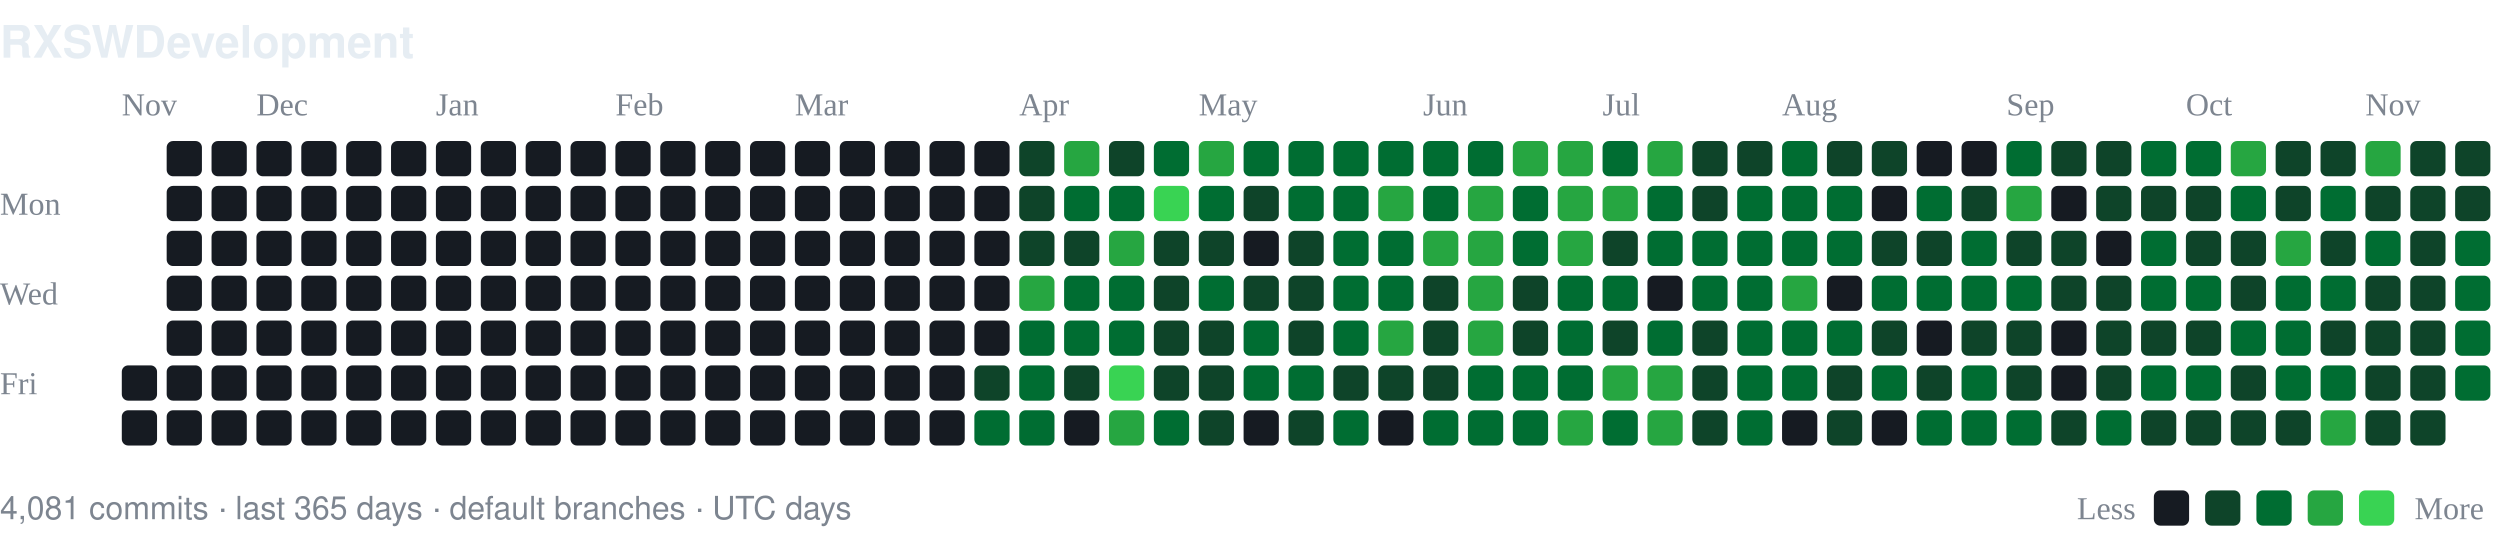
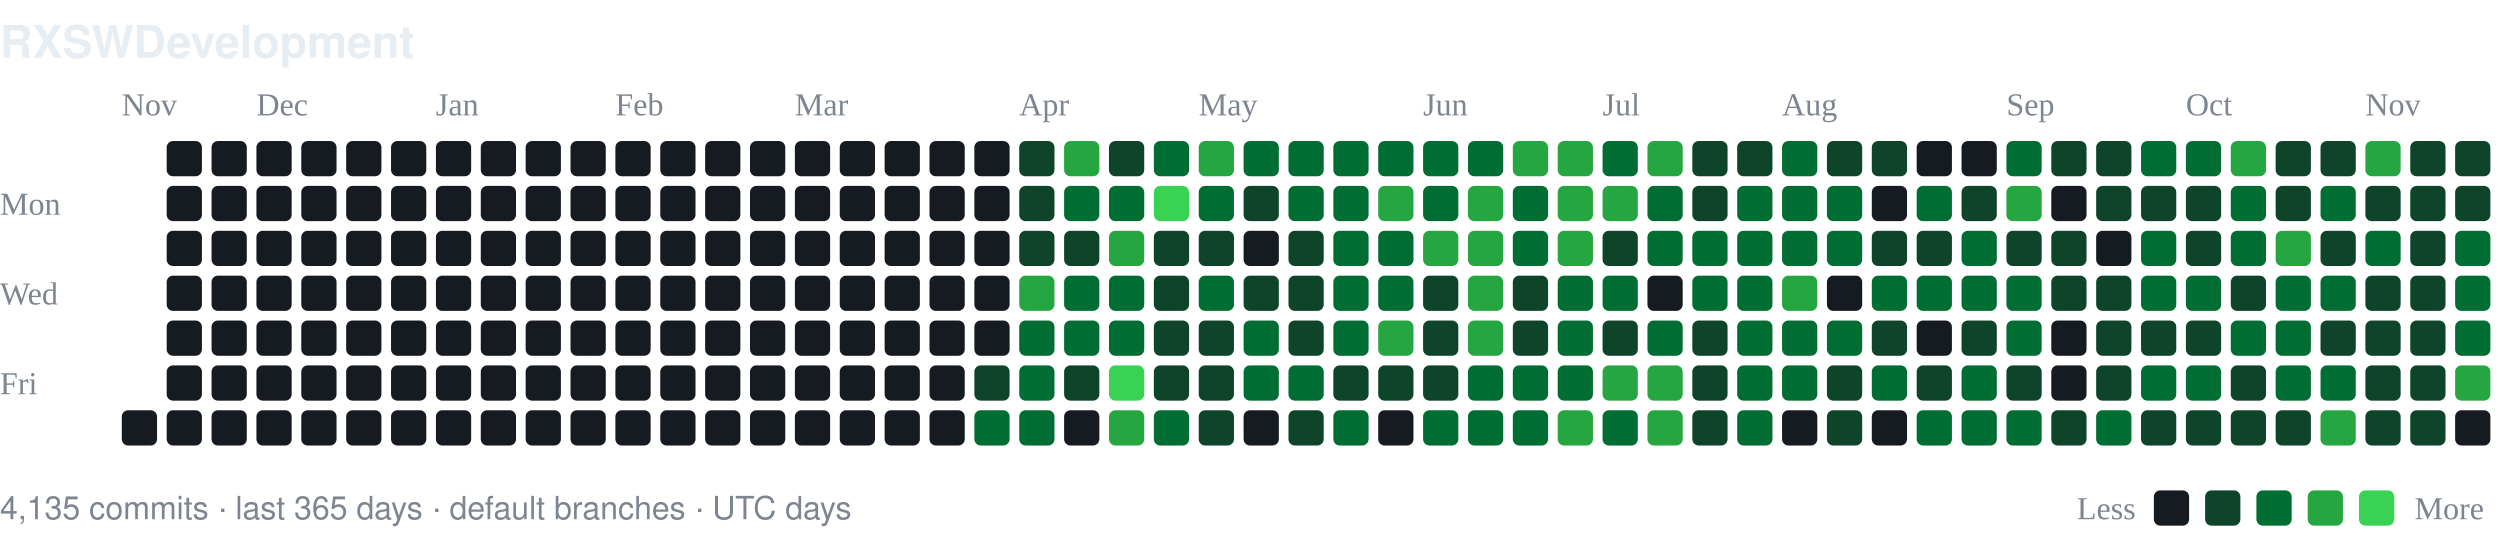
<svg xmlns="http://www.w3.org/2000/svg" width="780" height="170" viewBox="0 0 780 170" role="img">
  <text x="0" y="18" font-size="14" font-weight="600" fill="#e6edf3" font-family="ui-sans-serif,-apple-system,Segoe UI,Helvetica,Arial,sans-serif">RXSWDevelopment</text>
  <text x="0" y="67" font-size="10" fill="#7d8590">Mon</text>
  <text x="0" y="95" font-size="10" fill="#7d8590">Wed</text>
  <text x="0" y="123" font-size="10" fill="#7d8590">Fri</text>
  <text x="38" y="36" font-size="10" fill="#7d8590">Nov</text>
-   <rect x="38" y="114" width="11" height="11" rx="2" fill="#161b22" />
  <rect x="38" y="128" width="11" height="11" rx="2" fill="#161b22" />
  <rect x="52" y="44" width="11" height="11" rx="2" fill="#161b22" />
  <rect x="52" y="58" width="11" height="11" rx="2" fill="#161b22" />
  <rect x="52" y="72" width="11" height="11" rx="2" fill="#161b22" />
  <rect x="52" y="86" width="11" height="11" rx="2" fill="#161b22" />
  <rect x="52" y="100" width="11" height="11" rx="2" fill="#161b22" />
  <rect x="52" y="114" width="11" height="11" rx="2" fill="#161b22" />
  <rect x="52" y="128" width="11" height="11" rx="2" fill="#161b22" />
  <rect x="66" y="44" width="11" height="11" rx="2" fill="#161b22" />
  <rect x="66" y="58" width="11" height="11" rx="2" fill="#161b22" />
  <rect x="66" y="72" width="11" height="11" rx="2" fill="#161b22" />
  <rect x="66" y="86" width="11" height="11" rx="2" fill="#161b22" />
  <rect x="66" y="100" width="11" height="11" rx="2" fill="#161b22" />
  <rect x="66" y="114" width="11" height="11" rx="2" fill="#161b22" />
  <rect x="66" y="128" width="11" height="11" rx="2" fill="#161b22" />
  <text x="80" y="36" font-size="10" fill="#7d8590">Dec</text>
  <rect x="80" y="44" width="11" height="11" rx="2" fill="#161b22" />
  <rect x="80" y="58" width="11" height="11" rx="2" fill="#161b22" />
  <rect x="80" y="72" width="11" height="11" rx="2" fill="#161b22" />
  <rect x="80" y="86" width="11" height="11" rx="2" fill="#161b22" />
  <rect x="80" y="100" width="11" height="11" rx="2" fill="#161b22" />
  <rect x="80" y="114" width="11" height="11" rx="2" fill="#161b22" />
  <rect x="80" y="128" width="11" height="11" rx="2" fill="#161b22" />
  <rect x="94" y="44" width="11" height="11" rx="2" fill="#161b22" />
  <rect x="94" y="58" width="11" height="11" rx="2" fill="#161b22" />
  <rect x="94" y="72" width="11" height="11" rx="2" fill="#161b22" />
  <rect x="94" y="86" width="11" height="11" rx="2" fill="#161b22" />
  <rect x="94" y="100" width="11" height="11" rx="2" fill="#161b22" />
  <rect x="94" y="114" width="11" height="11" rx="2" fill="#161b22" />
  <rect x="94" y="128" width="11" height="11" rx="2" fill="#161b22" />
  <rect x="108" y="44" width="11" height="11" rx="2" fill="#161b22" />
  <rect x="108" y="58" width="11" height="11" rx="2" fill="#161b22" />
  <rect x="108" y="72" width="11" height="11" rx="2" fill="#161b22" />
  <rect x="108" y="86" width="11" height="11" rx="2" fill="#161b22" />
  <rect x="108" y="100" width="11" height="11" rx="2" fill="#161b22" />
  <rect x="108" y="114" width="11" height="11" rx="2" fill="#161b22" />
  <rect x="108" y="128" width="11" height="11" rx="2" fill="#161b22" />
  <rect x="122" y="44" width="11" height="11" rx="2" fill="#161b22" />
  <rect x="122" y="58" width="11" height="11" rx="2" fill="#161b22" />
  <rect x="122" y="72" width="11" height="11" rx="2" fill="#161b22" />
  <rect x="122" y="86" width="11" height="11" rx="2" fill="#161b22" />
  <rect x="122" y="100" width="11" height="11" rx="2" fill="#161b22" />
  <rect x="122" y="114" width="11" height="11" rx="2" fill="#161b22" />
  <rect x="122" y="128" width="11" height="11" rx="2" fill="#161b22" />
  <text x="136" y="36" font-size="10" fill="#7d8590">Jan</text>
  <rect x="136" y="44" width="11" height="11" rx="2" fill="#161b22" />
  <rect x="136" y="58" width="11" height="11" rx="2" fill="#161b22" />
  <rect x="136" y="72" width="11" height="11" rx="2" fill="#161b22" />
  <rect x="136" y="86" width="11" height="11" rx="2" fill="#161b22" />
  <rect x="136" y="100" width="11" height="11" rx="2" fill="#161b22" />
  <rect x="136" y="114" width="11" height="11" rx="2" fill="#161b22" />
  <rect x="136" y="128" width="11" height="11" rx="2" fill="#161b22" />
  <rect x="150" y="44" width="11" height="11" rx="2" fill="#161b22" />
  <rect x="150" y="58" width="11" height="11" rx="2" fill="#161b22" />
  <rect x="150" y="72" width="11" height="11" rx="2" fill="#161b22" />
  <rect x="150" y="86" width="11" height="11" rx="2" fill="#161b22" />
  <rect x="150" y="100" width="11" height="11" rx="2" fill="#161b22" />
  <rect x="150" y="114" width="11" height="11" rx="2" fill="#161b22" />
  <rect x="150" y="128" width="11" height="11" rx="2" fill="#161b22" />
  <rect x="164" y="44" width="11" height="11" rx="2" fill="#161b22" />
  <rect x="164" y="58" width="11" height="11" rx="2" fill="#161b22" />
  <rect x="164" y="72" width="11" height="11" rx="2" fill="#161b22" />
  <rect x="164" y="86" width="11" height="11" rx="2" fill="#161b22" />
  <rect x="164" y="100" width="11" height="11" rx="2" fill="#161b22" />
  <rect x="164" y="114" width="11" height="11" rx="2" fill="#161b22" />
  <rect x="164" y="128" width="11" height="11" rx="2" fill="#161b22" />
  <rect x="178" y="44" width="11" height="11" rx="2" fill="#161b22" />
  <rect x="178" y="58" width="11" height="11" rx="2" fill="#161b22" />
  <rect x="178" y="72" width="11" height="11" rx="2" fill="#161b22" />
  <rect x="178" y="86" width="11" height="11" rx="2" fill="#161b22" />
  <rect x="178" y="100" width="11" height="11" rx="2" fill="#161b22" />
  <rect x="178" y="114" width="11" height="11" rx="2" fill="#161b22" />
  <rect x="178" y="128" width="11" height="11" rx="2" fill="#161b22" />
  <text x="192" y="36" font-size="10" fill="#7d8590">Feb</text>
  <rect x="192" y="44" width="11" height="11" rx="2" fill="#161b22" />
  <rect x="192" y="58" width="11" height="11" rx="2" fill="#161b22" />
  <rect x="192" y="72" width="11" height="11" rx="2" fill="#161b22" />
  <rect x="192" y="86" width="11" height="11" rx="2" fill="#161b22" />
  <rect x="192" y="100" width="11" height="11" rx="2" fill="#161b22" />
  <rect x="192" y="114" width="11" height="11" rx="2" fill="#161b22" />
  <rect x="192" y="128" width="11" height="11" rx="2" fill="#161b22" />
  <rect x="206" y="44" width="11" height="11" rx="2" fill="#161b22" />
  <rect x="206" y="58" width="11" height="11" rx="2" fill="#161b22" />
  <rect x="206" y="72" width="11" height="11" rx="2" fill="#161b22" />
  <rect x="206" y="86" width="11" height="11" rx="2" fill="#161b22" />
  <rect x="206" y="100" width="11" height="11" rx="2" fill="#161b22" />
  <rect x="206" y="114" width="11" height="11" rx="2" fill="#161b22" />
  <rect x="206" y="128" width="11" height="11" rx="2" fill="#161b22" />
  <rect x="220" y="44" width="11" height="11" rx="2" fill="#161b22" />
  <rect x="220" y="58" width="11" height="11" rx="2" fill="#161b22" />
  <rect x="220" y="72" width="11" height="11" rx="2" fill="#161b22" />
  <rect x="220" y="86" width="11" height="11" rx="2" fill="#161b22" />
  <rect x="220" y="100" width="11" height="11" rx="2" fill="#161b22" />
  <rect x="220" y="114" width="11" height="11" rx="2" fill="#161b22" />
  <rect x="220" y="128" width="11" height="11" rx="2" fill="#161b22" />
  <rect x="234" y="44" width="11" height="11" rx="2" fill="#161b22" />
  <rect x="234" y="58" width="11" height="11" rx="2" fill="#161b22" />
  <rect x="234" y="72" width="11" height="11" rx="2" fill="#161b22" />
  <rect x="234" y="86" width="11" height="11" rx="2" fill="#161b22" />
  <rect x="234" y="100" width="11" height="11" rx="2" fill="#161b22" />
  <rect x="234" y="114" width="11" height="11" rx="2" fill="#161b22" />
  <rect x="234" y="128" width="11" height="11" rx="2" fill="#161b22" />
  <text x="248" y="36" font-size="10" fill="#7d8590">Mar</text>
  <rect x="248" y="44" width="11" height="11" rx="2" fill="#161b22" />
  <rect x="248" y="58" width="11" height="11" rx="2" fill="#161b22" />
  <rect x="248" y="72" width="11" height="11" rx="2" fill="#161b22" />
  <rect x="248" y="86" width="11" height="11" rx="2" fill="#161b22" />
  <rect x="248" y="100" width="11" height="11" rx="2" fill="#161b22" />
  <rect x="248" y="114" width="11" height="11" rx="2" fill="#161b22" />
  <rect x="248" y="128" width="11" height="11" rx="2" fill="#161b22" />
  <rect x="262" y="44" width="11" height="11" rx="2" fill="#161b22" />
  <rect x="262" y="58" width="11" height="11" rx="2" fill="#161b22" />
  <rect x="262" y="72" width="11" height="11" rx="2" fill="#161b22" />
  <rect x="262" y="86" width="11" height="11" rx="2" fill="#161b22" />
  <rect x="262" y="100" width="11" height="11" rx="2" fill="#161b22" />
  <rect x="262" y="114" width="11" height="11" rx="2" fill="#161b22" />
  <rect x="262" y="128" width="11" height="11" rx="2" fill="#161b22" />
  <rect x="276" y="44" width="11" height="11" rx="2" fill="#161b22" />
  <rect x="276" y="58" width="11" height="11" rx="2" fill="#161b22" />
  <rect x="276" y="72" width="11" height="11" rx="2" fill="#161b22" />
  <rect x="276" y="86" width="11" height="11" rx="2" fill="#161b22" />
  <rect x="276" y="100" width="11" height="11" rx="2" fill="#161b22" />
  <rect x="276" y="114" width="11" height="11" rx="2" fill="#161b22" />
  <rect x="276" y="128" width="11" height="11" rx="2" fill="#161b22" />
  <rect x="290" y="44" width="11" height="11" rx="2" fill="#161b22" />
  <rect x="290" y="58" width="11" height="11" rx="2" fill="#161b22" />
  <rect x="290" y="72" width="11" height="11" rx="2" fill="#161b22" />
  <rect x="290" y="86" width="11" height="11" rx="2" fill="#161b22" />
  <rect x="290" y="100" width="11" height="11" rx="2" fill="#161b22" />
  <rect x="290" y="114" width="11" height="11" rx="2" fill="#161b22" />
  <rect x="290" y="128" width="11" height="11" rx="2" fill="#161b22" />
  <rect x="304" y="44" width="11" height="11" rx="2" fill="#161b22" />
  <rect x="304" y="58" width="11" height="11" rx="2" fill="#161b22" />
  <rect x="304" y="72" width="11" height="11" rx="2" fill="#161b22" />
  <rect x="304" y="86" width="11" height="11" rx="2" fill="#161b22" />
  <rect x="304" y="100" width="11" height="11" rx="2" fill="#161b22" />
  <rect x="304" y="114" width="11" height="11" rx="2" fill="#0e4429" />
  <rect x="304" y="128" width="11" height="11" rx="2" fill="#006d32" />
  <text x="318" y="36" font-size="10" fill="#7d8590">Apr</text>
  <rect x="318" y="44" width="11" height="11" rx="2" fill="#0e4429" />
  <rect x="318" y="58" width="11" height="11" rx="2" fill="#0e4429" />
  <rect x="318" y="72" width="11" height="11" rx="2" fill="#0e4429" />
  <rect x="318" y="86" width="11" height="11" rx="2" fill="#26a641" />
  <rect x="318" y="100" width="11" height="11" rx="2" fill="#006d32" />
  <rect x="318" y="114" width="11" height="11" rx="2" fill="#006d32" />
  <rect x="318" y="128" width="11" height="11" rx="2" fill="#006d32" />
  <rect x="332" y="44" width="11" height="11" rx="2" fill="#26a641" />
  <rect x="332" y="58" width="11" height="11" rx="2" fill="#006d32" />
  <rect x="332" y="72" width="11" height="11" rx="2" fill="#0e4429" />
  <rect x="332" y="86" width="11" height="11" rx="2" fill="#006d32" />
  <rect x="332" y="100" width="11" height="11" rx="2" fill="#006d32" />
  <rect x="332" y="114" width="11" height="11" rx="2" fill="#0e4429" />
  <rect x="332" y="128" width="11" height="11" rx="2" fill="#161b22" />
  <rect x="346" y="44" width="11" height="11" rx="2" fill="#0e4429" />
  <rect x="346" y="58" width="11" height="11" rx="2" fill="#006d32" />
  <rect x="346" y="72" width="11" height="11" rx="2" fill="#26a641" />
  <rect x="346" y="86" width="11" height="11" rx="2" fill="#006d32" />
  <rect x="346" y="100" width="11" height="11" rx="2" fill="#006d32" />
  <rect x="346" y="114" width="11" height="11" rx="2" fill="#39d353" />
  <rect x="346" y="128" width="11" height="11" rx="2" fill="#26a641" />
  <rect x="360" y="44" width="11" height="11" rx="2" fill="#006d32" />
  <rect x="360" y="58" width="11" height="11" rx="2" fill="#39d353" />
  <rect x="360" y="72" width="11" height="11" rx="2" fill="#0e4429" />
  <rect x="360" y="86" width="11" height="11" rx="2" fill="#0e4429" />
  <rect x="360" y="100" width="11" height="11" rx="2" fill="#0e4429" />
  <rect x="360" y="114" width="11" height="11" rx="2" fill="#0e4429" />
  <rect x="360" y="128" width="11" height="11" rx="2" fill="#006d32" />
  <text x="374" y="36" font-size="10" fill="#7d8590">May</text>
  <rect x="374" y="44" width="11" height="11" rx="2" fill="#26a641" />
  <rect x="374" y="58" width="11" height="11" rx="2" fill="#006d32" />
  <rect x="374" y="72" width="11" height="11" rx="2" fill="#0e4429" />
  <rect x="374" y="86" width="11" height="11" rx="2" fill="#006d32" />
  <rect x="374" y="100" width="11" height="11" rx="2" fill="#0e4429" />
  <rect x="374" y="114" width="11" height="11" rx="2" fill="#0e4429" />
  <rect x="374" y="128" width="11" height="11" rx="2" fill="#0e4429" />
  <rect x="388" y="44" width="11" height="11" rx="2" fill="#006d32" />
  <rect x="388" y="58" width="11" height="11" rx="2" fill="#0e4429" />
  <rect x="388" y="72" width="11" height="11" rx="2" fill="#161b22" />
  <rect x="388" y="86" width="11" height="11" rx="2" fill="#0e4429" />
  <rect x="388" y="100" width="11" height="11" rx="2" fill="#006d32" />
  <rect x="388" y="114" width="11" height="11" rx="2" fill="#006d32" />
  <rect x="388" y="128" width="11" height="11" rx="2" fill="#161b22" />
  <rect x="402" y="44" width="11" height="11" rx="2" fill="#006d32" />
  <rect x="402" y="58" width="11" height="11" rx="2" fill="#006d32" />
  <rect x="402" y="72" width="11" height="11" rx="2" fill="#0e4429" />
  <rect x="402" y="86" width="11" height="11" rx="2" fill="#0e4429" />
  <rect x="402" y="100" width="11" height="11" rx="2" fill="#0e4429" />
  <rect x="402" y="114" width="11" height="11" rx="2" fill="#006d32" />
  <rect x="402" y="128" width="11" height="11" rx="2" fill="#0e4429" />
  <rect x="416" y="44" width="11" height="11" rx="2" fill="#006d32" />
  <rect x="416" y="58" width="11" height="11" rx="2" fill="#006d32" />
  <rect x="416" y="72" width="11" height="11" rx="2" fill="#006d32" />
  <rect x="416" y="86" width="11" height="11" rx="2" fill="#006d32" />
  <rect x="416" y="100" width="11" height="11" rx="2" fill="#006d32" />
  <rect x="416" y="114" width="11" height="11" rx="2" fill="#0e4429" />
  <rect x="416" y="128" width="11" height="11" rx="2" fill="#006d32" />
  <rect x="430" y="44" width="11" height="11" rx="2" fill="#006d32" />
  <rect x="430" y="58" width="11" height="11" rx="2" fill="#26a641" />
  <rect x="430" y="72" width="11" height="11" rx="2" fill="#006d32" />
  <rect x="430" y="86" width="11" height="11" rx="2" fill="#006d32" />
  <rect x="430" y="100" width="11" height="11" rx="2" fill="#26a641" />
  <rect x="430" y="114" width="11" height="11" rx="2" fill="#0e4429" />
  <rect x="430" y="128" width="11" height="11" rx="2" fill="#161b22" />
  <text x="444" y="36" font-size="10" fill="#7d8590">Jun</text>
  <rect x="444" y="44" width="11" height="11" rx="2" fill="#006d32" />
  <rect x="444" y="58" width="11" height="11" rx="2" fill="#006d32" />
  <rect x="444" y="72" width="11" height="11" rx="2" fill="#26a641" />
  <rect x="444" y="86" width="11" height="11" rx="2" fill="#0e4429" />
  <rect x="444" y="100" width="11" height="11" rx="2" fill="#0e4429" />
  <rect x="444" y="114" width="11" height="11" rx="2" fill="#0e4429" />
  <rect x="444" y="128" width="11" height="11" rx="2" fill="#006d32" />
  <rect x="458" y="44" width="11" height="11" rx="2" fill="#006d32" />
  <rect x="458" y="58" width="11" height="11" rx="2" fill="#26a641" />
  <rect x="458" y="72" width="11" height="11" rx="2" fill="#26a641" />
  <rect x="458" y="86" width="11" height="11" rx="2" fill="#26a641" />
  <rect x="458" y="100" width="11" height="11" rx="2" fill="#26a641" />
  <rect x="458" y="114" width="11" height="11" rx="2" fill="#006d32" />
  <rect x="458" y="128" width="11" height="11" rx="2" fill="#006d32" />
  <rect x="472" y="44" width="11" height="11" rx="2" fill="#26a641" />
  <rect x="472" y="58" width="11" height="11" rx="2" fill="#006d32" />
  <rect x="472" y="72" width="11" height="11" rx="2" fill="#006d32" />
  <rect x="472" y="86" width="11" height="11" rx="2" fill="#0e4429" />
  <rect x="472" y="100" width="11" height="11" rx="2" fill="#0e4429" />
  <rect x="472" y="114" width="11" height="11" rx="2" fill="#006d32" />
  <rect x="472" y="128" width="11" height="11" rx="2" fill="#006d32" />
  <rect x="486" y="44" width="11" height="11" rx="2" fill="#26a641" />
  <rect x="486" y="58" width="11" height="11" rx="2" fill="#26a641" />
  <rect x="486" y="72" width="11" height="11" rx="2" fill="#26a641" />
  <rect x="486" y="86" width="11" height="11" rx="2" fill="#006d32" />
  <rect x="486" y="100" width="11" height="11" rx="2" fill="#006d32" />
  <rect x="486" y="114" width="11" height="11" rx="2" fill="#006d32" />
  <rect x="486" y="128" width="11" height="11" rx="2" fill="#26a641" />
  <text x="500" y="36" font-size="10" fill="#7d8590">Jul</text>
  <rect x="500" y="44" width="11" height="11" rx="2" fill="#006d32" />
  <rect x="500" y="58" width="11" height="11" rx="2" fill="#26a641" />
  <rect x="500" y="72" width="11" height="11" rx="2" fill="#0e4429" />
  <rect x="500" y="86" width="11" height="11" rx="2" fill="#006d32" />
  <rect x="500" y="100" width="11" height="11" rx="2" fill="#0e4429" />
  <rect x="500" y="114" width="11" height="11" rx="2" fill="#26a641" />
  <rect x="500" y="128" width="11" height="11" rx="2" fill="#006d32" />
  <rect x="514" y="44" width="11" height="11" rx="2" fill="#26a641" />
  <rect x="514" y="58" width="11" height="11" rx="2" fill="#006d32" />
  <rect x="514" y="72" width="11" height="11" rx="2" fill="#006d32" />
  <rect x="514" y="86" width="11" height="11" rx="2" fill="#161b22" />
  <rect x="514" y="100" width="11" height="11" rx="2" fill="#006d32" />
  <rect x="514" y="114" width="11" height="11" rx="2" fill="#26a641" />
  <rect x="514" y="128" width="11" height="11" rx="2" fill="#26a641" />
  <rect x="528" y="44" width="11" height="11" rx="2" fill="#0e4429" />
  <rect x="528" y="58" width="11" height="11" rx="2" fill="#0e4429" />
  <rect x="528" y="72" width="11" height="11" rx="2" fill="#006d32" />
  <rect x="528" y="86" width="11" height="11" rx="2" fill="#006d32" />
  <rect x="528" y="100" width="11" height="11" rx="2" fill="#0e4429" />
  <rect x="528" y="114" width="11" height="11" rx="2" fill="#0e4429" />
  <rect x="528" y="128" width="11" height="11" rx="2" fill="#0e4429" />
  <rect x="542" y="44" width="11" height="11" rx="2" fill="#0e4429" />
  <rect x="542" y="58" width="11" height="11" rx="2" fill="#006d32" />
  <rect x="542" y="72" width="11" height="11" rx="2" fill="#006d32" />
  <rect x="542" y="86" width="11" height="11" rx="2" fill="#006d32" />
  <rect x="542" y="100" width="11" height="11" rx="2" fill="#006d32" />
  <rect x="542" y="114" width="11" height="11" rx="2" fill="#006d32" />
  <rect x="542" y="128" width="11" height="11" rx="2" fill="#006d32" />
  <text x="556" y="36" font-size="10" fill="#7d8590">Aug</text>
  <rect x="556" y="44" width="11" height="11" rx="2" fill="#006d32" />
  <rect x="556" y="58" width="11" height="11" rx="2" fill="#006d32" />
  <rect x="556" y="72" width="11" height="11" rx="2" fill="#006d32" />
  <rect x="556" y="86" width="11" height="11" rx="2" fill="#26a641" />
  <rect x="556" y="100" width="11" height="11" rx="2" fill="#006d32" />
  <rect x="556" y="114" width="11" height="11" rx="2" fill="#006d32" />
  <rect x="556" y="128" width="11" height="11" rx="2" fill="#161b22" />
  <rect x="570" y="44" width="11" height="11" rx="2" fill="#0e4429" />
  <rect x="570" y="58" width="11" height="11" rx="2" fill="#006d32" />
  <rect x="570" y="72" width="11" height="11" rx="2" fill="#006d32" />
  <rect x="570" y="86" width="11" height="11" rx="2" fill="#161b22" />
  <rect x="570" y="100" width="11" height="11" rx="2" fill="#006d32" />
  <rect x="570" y="114" width="11" height="11" rx="2" fill="#0e4429" />
  <rect x="570" y="128" width="11" height="11" rx="2" fill="#0e4429" />
  <rect x="584" y="44" width="11" height="11" rx="2" fill="#0e4429" />
  <rect x="584" y="58" width="11" height="11" rx="2" fill="#161b22" />
  <rect x="584" y="72" width="11" height="11" rx="2" fill="#0e4429" />
  <rect x="584" y="86" width="11" height="11" rx="2" fill="#006d32" />
  <rect x="584" y="100" width="11" height="11" rx="2" fill="#0e4429" />
  <rect x="584" y="114" width="11" height="11" rx="2" fill="#006d32" />
  <rect x="584" y="128" width="11" height="11" rx="2" fill="#161b22" />
  <rect x="598" y="44" width="11" height="11" rx="2" fill="#161b22" />
  <rect x="598" y="58" width="11" height="11" rx="2" fill="#006d32" />
  <rect x="598" y="72" width="11" height="11" rx="2" fill="#0e4429" />
  <rect x="598" y="86" width="11" height="11" rx="2" fill="#006d32" />
  <rect x="598" y="100" width="11" height="11" rx="2" fill="#161b22" />
  <rect x="598" y="114" width="11" height="11" rx="2" fill="#0e4429" />
  <rect x="598" y="128" width="11" height="11" rx="2" fill="#006d32" />
  <rect x="612" y="44" width="11" height="11" rx="2" fill="#161b22" />
  <rect x="612" y="58" width="11" height="11" rx="2" fill="#0e4429" />
  <rect x="612" y="72" width="11" height="11" rx="2" fill="#006d32" />
  <rect x="612" y="86" width="11" height="11" rx="2" fill="#006d32" />
  <rect x="612" y="100" width="11" height="11" rx="2" fill="#0e4429" />
  <rect x="612" y="114" width="11" height="11" rx="2" fill="#006d32" />
  <rect x="612" y="128" width="11" height="11" rx="2" fill="#006d32" />
  <text x="626" y="36" font-size="10" fill="#7d8590">Sep</text>
  <rect x="626" y="44" width="11" height="11" rx="2" fill="#006d32" />
  <rect x="626" y="58" width="11" height="11" rx="2" fill="#26a641" />
  <rect x="626" y="72" width="11" height="11" rx="2" fill="#0e4429" />
  <rect x="626" y="86" width="11" height="11" rx="2" fill="#006d32" />
-   <rect x="626" y="100" width="11" height="11" rx="2" fill="#0e4429" />
+   <rect x="626" y="100" width="11" height="11" rx="2" fill="#006d32" />
  <rect x="626" y="114" width="11" height="11" rx="2" fill="#0e4429" />
  <rect x="626" y="128" width="11" height="11" rx="2" fill="#006d32" />
  <rect x="640" y="44" width="11" height="11" rx="2" fill="#0e4429" />
  <rect x="640" y="58" width="11" height="11" rx="2" fill="#161b22" />
  <rect x="640" y="72" width="11" height="11" rx="2" fill="#0e4429" />
  <rect x="640" y="86" width="11" height="11" rx="2" fill="#0e4429" />
  <rect x="640" y="100" width="11" height="11" rx="2" fill="#161b22" />
  <rect x="640" y="114" width="11" height="11" rx="2" fill="#161b22" />
  <rect x="640" y="128" width="11" height="11" rx="2" fill="#0e4429" />
  <rect x="654" y="44" width="11" height="11" rx="2" fill="#0e4429" />
  <rect x="654" y="58" width="11" height="11" rx="2" fill="#0e4429" />
  <rect x="654" y="72" width="11" height="11" rx="2" fill="#161b22" />
  <rect x="654" y="86" width="11" height="11" rx="2" fill="#0e4429" />
  <rect x="654" y="100" width="11" height="11" rx="2" fill="#0e4429" />
  <rect x="654" y="114" width="11" height="11" rx="2" fill="#0e4429" />
  <rect x="654" y="128" width="11" height="11" rx="2" fill="#006d32" />
  <rect x="668" y="44" width="11" height="11" rx="2" fill="#006d32" />
  <rect x="668" y="58" width="11" height="11" rx="2" fill="#0e4429" />
  <rect x="668" y="72" width="11" height="11" rx="2" fill="#006d32" />
  <rect x="668" y="86" width="11" height="11" rx="2" fill="#006d32" />
  <rect x="668" y="100" width="11" height="11" rx="2" fill="#0e4429" />
  <rect x="668" y="114" width="11" height="11" rx="2" fill="#006d32" />
  <rect x="668" y="128" width="11" height="11" rx="2" fill="#0e4429" />
  <text x="682" y="36" font-size="10" fill="#7d8590">Oct</text>
  <rect x="682" y="44" width="11" height="11" rx="2" fill="#006d32" />
  <rect x="682" y="58" width="11" height="11" rx="2" fill="#0e4429" />
  <rect x="682" y="72" width="11" height="11" rx="2" fill="#0e4429" />
  <rect x="682" y="86" width="11" height="11" rx="2" fill="#006d32" />
  <rect x="682" y="100" width="11" height="11" rx="2" fill="#0e4429" />
  <rect x="682" y="114" width="11" height="11" rx="2" fill="#006d32" />
  <rect x="682" y="128" width="11" height="11" rx="2" fill="#0e4429" />
  <rect x="696" y="44" width="11" height="11" rx="2" fill="#26a641" />
  <rect x="696" y="58" width="11" height="11" rx="2" fill="#006d32" />
-   <rect x="696" y="72" width="11" height="11" rx="2" fill="#0e4429" />
+   <rect x="696" y="72" width="11" height="11" rx="2" fill="#006d32" />
  <rect x="696" y="86" width="11" height="11" rx="2" fill="#0e4429" />
  <rect x="696" y="100" width="11" height="11" rx="2" fill="#006d32" />
  <rect x="696" y="114" width="11" height="11" rx="2" fill="#0e4429" />
  <rect x="696" y="128" width="11" height="11" rx="2" fill="#0e4429" />
  <rect x="710" y="44" width="11" height="11" rx="2" fill="#0e4429" />
  <rect x="710" y="58" width="11" height="11" rx="2" fill="#0e4429" />
  <rect x="710" y="72" width="11" height="11" rx="2" fill="#26a641" />
  <rect x="710" y="86" width="11" height="11" rx="2" fill="#006d32" />
  <rect x="710" y="100" width="11" height="11" rx="2" fill="#006d32" />
  <rect x="710" y="114" width="11" height="11" rx="2" fill="#006d32" />
  <rect x="710" y="128" width="11" height="11" rx="2" fill="#0e4429" />
  <rect x="724" y="44" width="11" height="11" rx="2" fill="#0e4429" />
  <rect x="724" y="58" width="11" height="11" rx="2" fill="#006d32" />
  <rect x="724" y="72" width="11" height="11" rx="2" fill="#0e4429" />
  <rect x="724" y="86" width="11" height="11" rx="2" fill="#006d32" />
  <rect x="724" y="100" width="11" height="11" rx="2" fill="#0e4429" />
  <rect x="724" y="114" width="11" height="11" rx="2" fill="#006d32" />
  <rect x="724" y="128" width="11" height="11" rx="2" fill="#26a641" />
  <text x="738" y="36" font-size="10" fill="#7d8590">Nov</text>
  <rect x="738" y="44" width="11" height="11" rx="2" fill="#26a641" />
  <rect x="738" y="58" width="11" height="11" rx="2" fill="#0e4429" />
  <rect x="738" y="72" width="11" height="11" rx="2" fill="#006d32" />
  <rect x="738" y="86" width="11" height="11" rx="2" fill="#0e4429" />
  <rect x="738" y="100" width="11" height="11" rx="2" fill="#0e4429" />
  <rect x="738" y="114" width="11" height="11" rx="2" fill="#0e4429" />
  <rect x="738" y="128" width="11" height="11" rx="2" fill="#0e4429" />
  <rect x="752" y="44" width="11" height="11" rx="2" fill="#0e4429" />
  <rect x="752" y="58" width="11" height="11" rx="2" fill="#0e4429" />
  <rect x="752" y="72" width="11" height="11" rx="2" fill="#0e4429" />
  <rect x="752" y="86" width="11" height="11" rx="2" fill="#0e4429" />
  <rect x="752" y="100" width="11" height="11" rx="2" fill="#0e4429" />
  <rect x="752" y="114" width="11" height="11" rx="2" fill="#0e4429" />
  <rect x="752" y="128" width="11" height="11" rx="2" fill="#0e4429" />
  <rect x="766" y="44" width="11" height="11" rx="2" fill="#0e4429" />
  <rect x="766" y="58" width="11" height="11" rx="2" fill="#0e4429" />
  <rect x="766" y="72" width="11" height="11" rx="2" fill="#006d32" />
  <rect x="766" y="86" width="11" height="11" rx="2" fill="#006d32" />
  <rect x="766" y="100" width="11" height="11" rx="2" fill="#006d32" />
-   <rect x="766" y="114" width="11" height="11" rx="2" fill="#006d32" />
+   <rect x="766" y="114" width="11" height="11" rx="2" fill="#26a641" />
+   <rect x="766" y="128" width="11" height="11" rx="2" fill="#161b22" />
  <text x="648" y="162" font-size="10" fill="#7d8590">Less</text>
  <rect x="672" y="153" width="11" height="11" rx="2" fill="#161b22" />
  <rect x="688" y="153" width="11" height="11" rx="2" fill="#0e4429" />
  <rect x="704" y="153" width="11" height="11" rx="2" fill="#006d32" />
  <rect x="720" y="153" width="11" height="11" rx="2" fill="#26a641" />
  <rect x="736" y="153" width="11" height="11" rx="2" fill="#39d353" />
  <text x="775" y="162" font-size="10" fill="#7d8590" text-anchor="end">More</text>
-   <text x="0" y="162" font-size="10" fill="#7d8590" font-family="ui-sans-serif,-apple-system,Segoe UI,Helvetica,Arial,sans-serif">4,081 commits · last 365 days · default branches · UTC days</text>
+   <text x="0" y="162" font-size="10" fill="#7d8590" font-family="ui-sans-serif,-apple-system,Segoe UI,Helvetica,Arial,sans-serif">4,135 commits · last 365 days · default branches · UTC days</text>
</svg>
